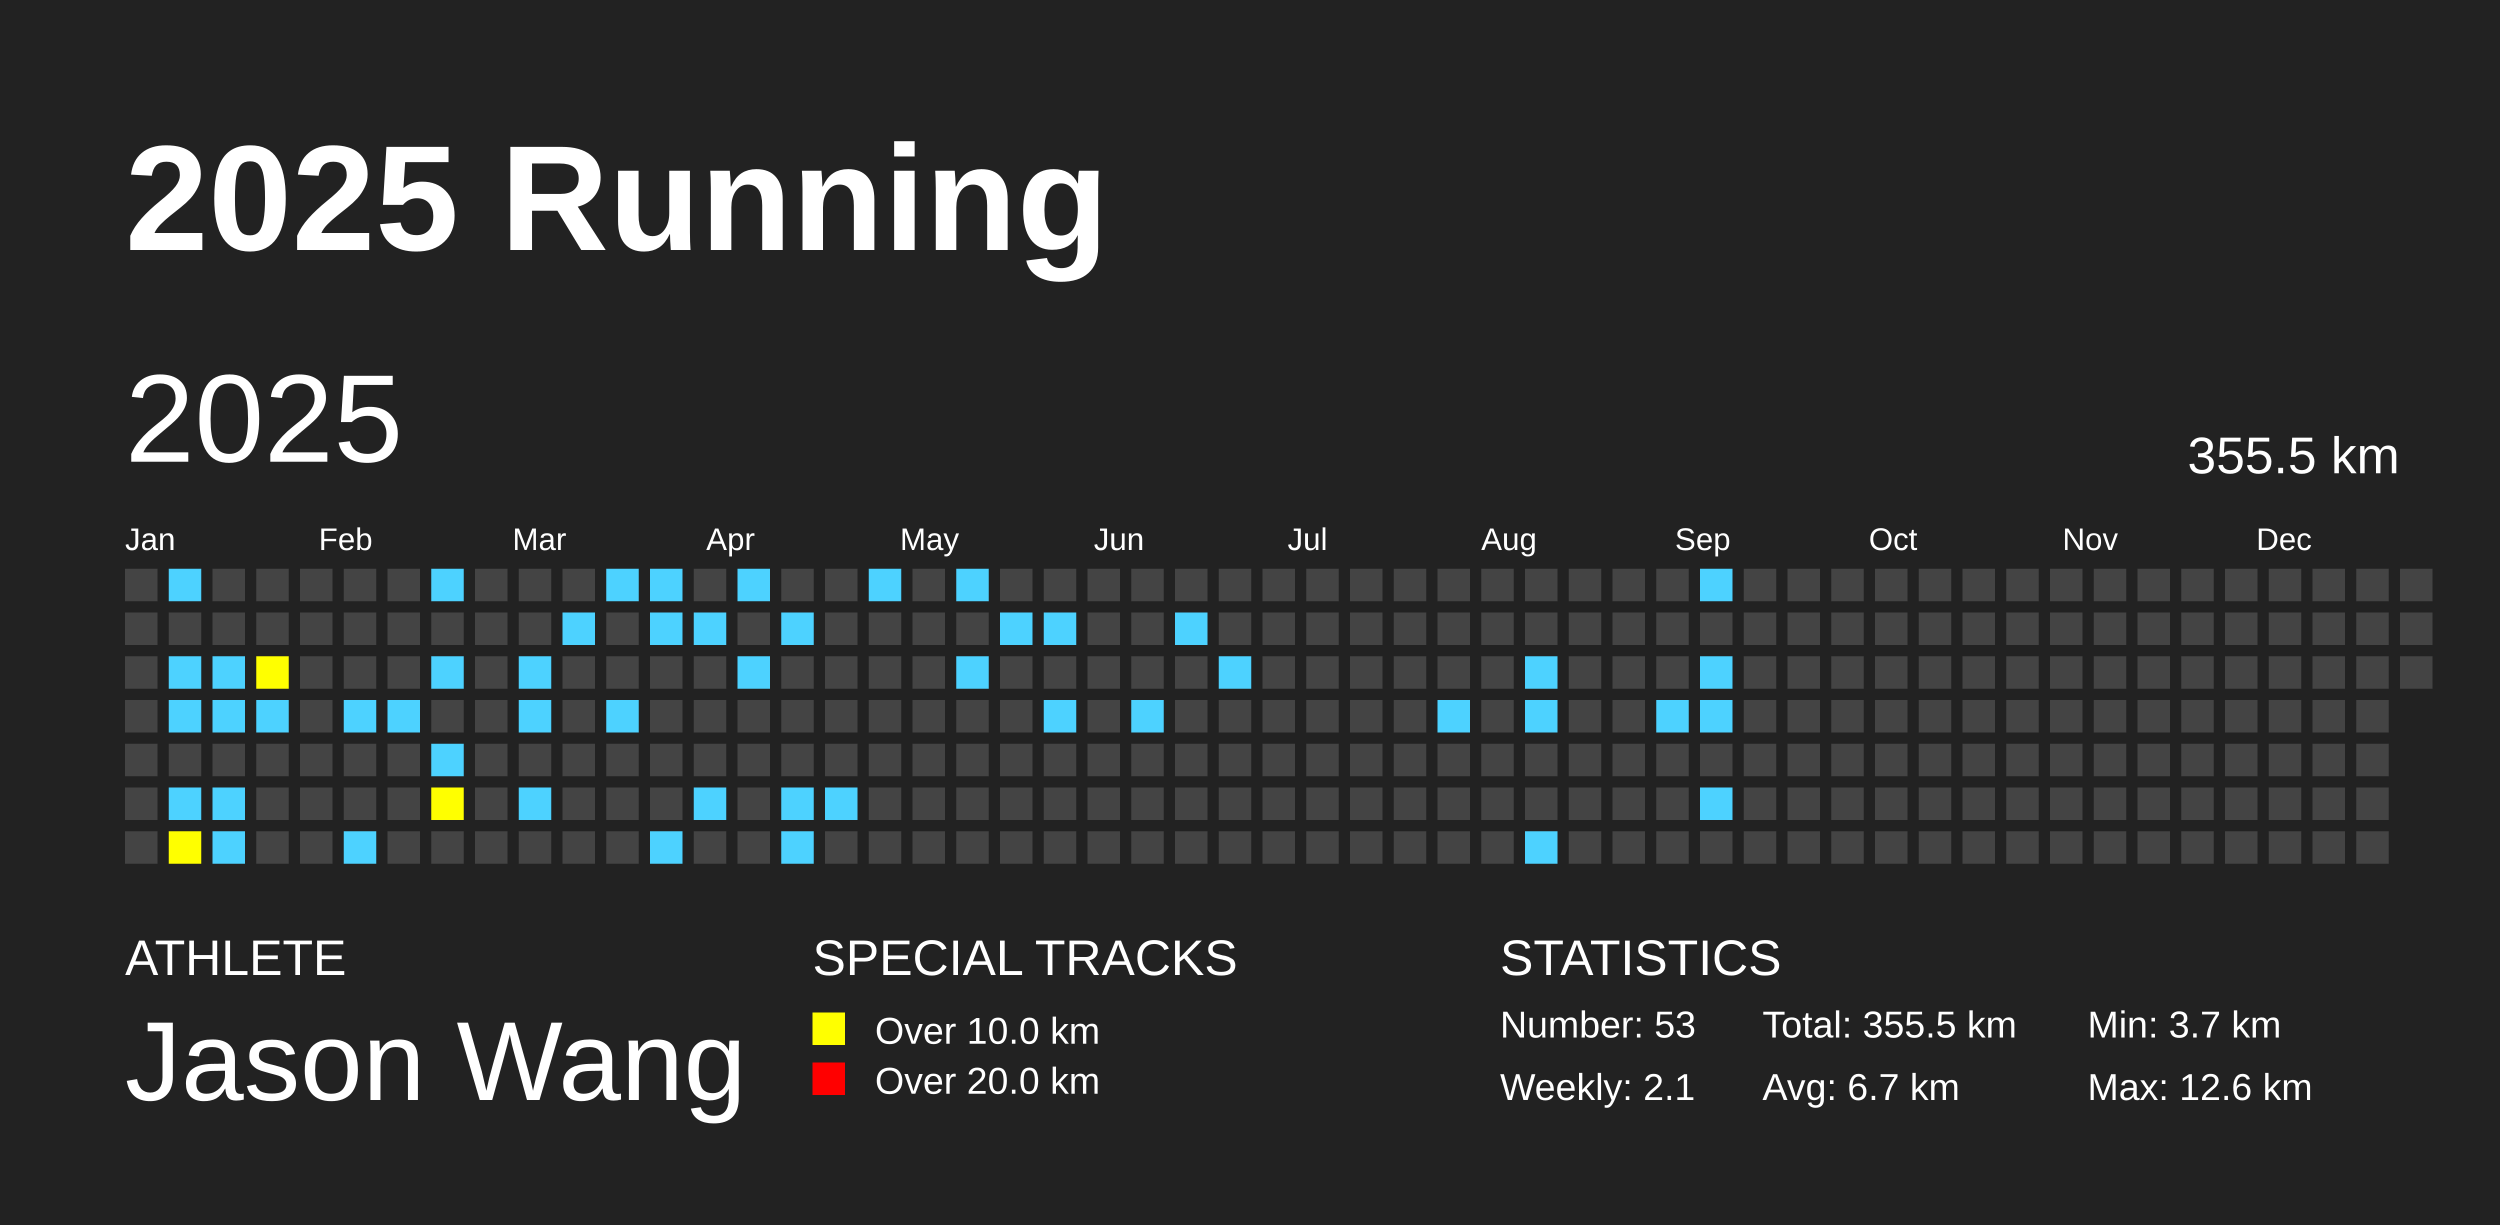
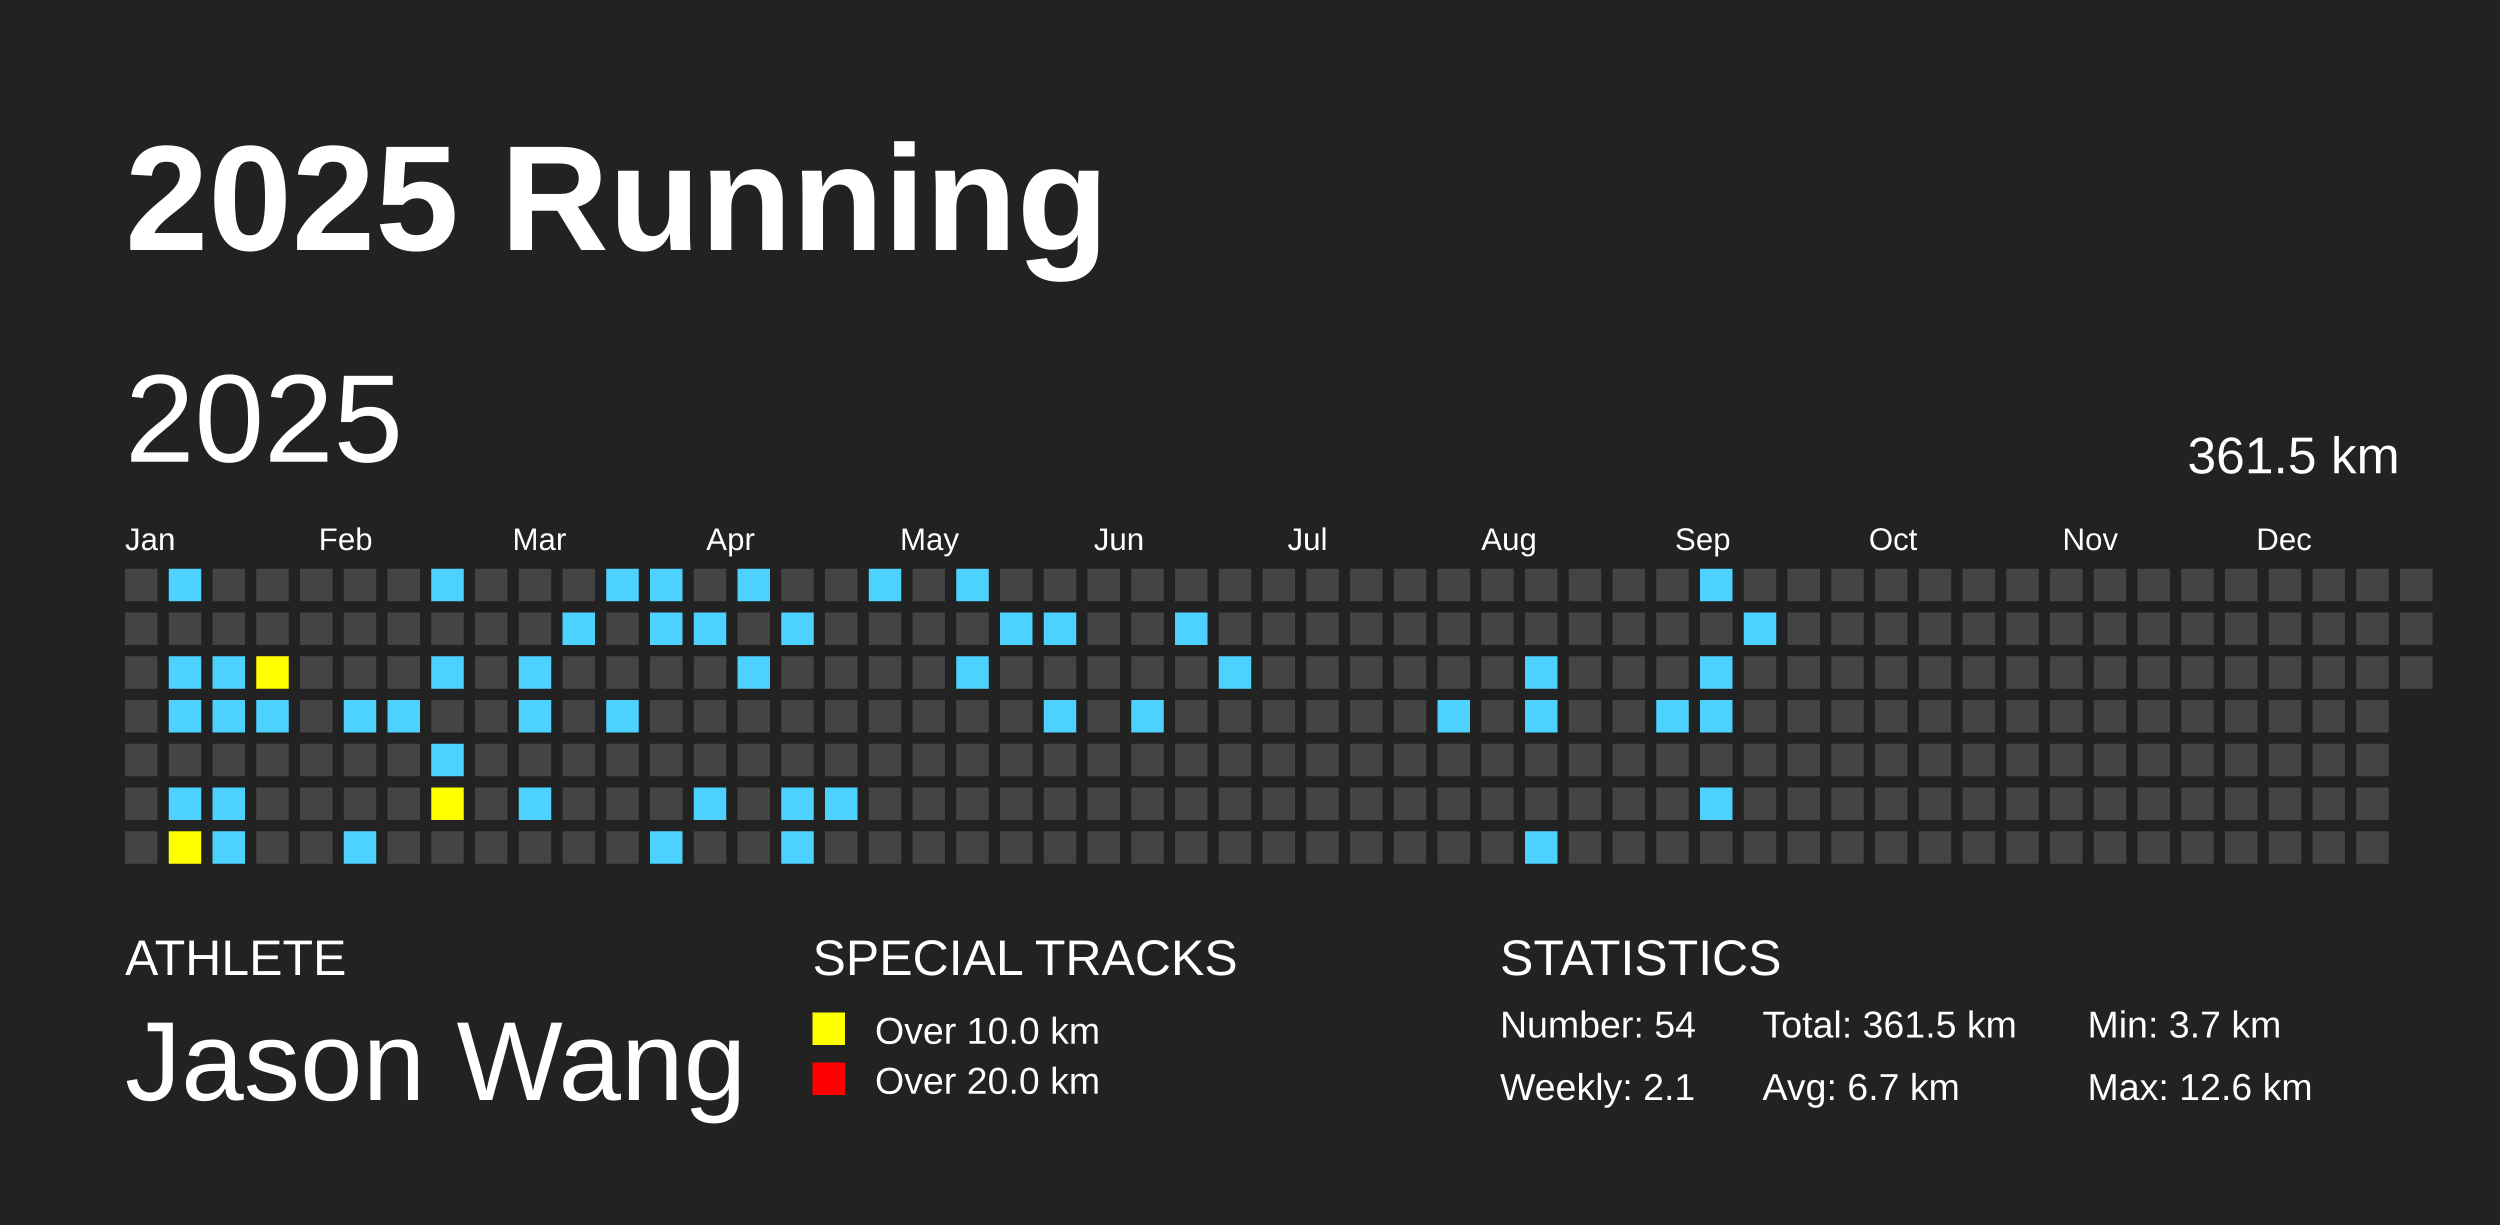
<svg xmlns="http://www.w3.org/2000/svg" baseProfile="full" height="98mm" version="1.1" viewBox="0,0,200,98" width="200mm">
  <defs />
  <rect fill="#222222" height="98" width="200" x="0" y="0" />
  <text fill="#FFFFFF" style="font-size:12px; font-family:Arial; font-weight:bold;" x="10" y="20">2025 Running</text>
  <text fill="#FFFFFF" style="font-size:4px; font-family:Arial" x="10" y="78">ATHLETE</text>
  <text fill="#FFFFFF" style="font-size:9px; font-family:Arial" x="10" y="88">Jason Wang</text>
  <text fill="#FFFFFF" style="font-size:4px; font-family:Arial" x="65" y="78">SPECIAL TRACKS</text>
  <rect fill="yellow" height="2.6" width="2.6" x="65" y="81" />
  <text fill="#FFFFFF" style="font-size:3px; font-family:Arial" x="70" y="83.5">Over 10.0 km</text>
  <rect fill="red" height="2.6" width="2.6" x="65" y="85" />
  <text fill="#FFFFFF" style="font-size:3px; font-family:Arial" x="70" y="87.5">Over 20.0 km</text>
  <text fill="#FFFFFF" style="font-size:4px; font-family:Arial" x="120" y="78">STATISTICS</text>
-   <text fill="#FFFFFF" style="font-size:3px; font-family:Arial" x="120" y="83">Number: 53</text>
+   <text fill="#FFFFFF" style="font-size:3px; font-family:Arial" x="120" y="83">Number: 54</text>
  <text fill="#FFFFFF" style="font-size:3px; font-family:Arial" x="120" y="88">Weekly: 2.1</text>
-   <text fill="#FFFFFF" style="font-size:3px; font-family:Arial" x="141" y="83">Total: 355.5 km</text>
+   <text fill="#FFFFFF" style="font-size:3px; font-family:Arial" x="141" y="83">Total: 361.5 km</text>
  <text fill="#FFFFFF" style="font-size:3px; font-family:Arial" x="141" y="88">Avg: 6.7 km</text>
  <text fill="#FFFFFF" style="font-size:3px; font-family:Arial" x="167" y="83">Min: 3.7 km</text>
  <text fill="#FFFFFF" style="font-size:3px; font-family:Arial" x="167" y="88">Max: 12.6 km</text>
  <text dominant-baseline="hanging" fill="#FFFFFF" style="font-size:10.0px; font-family:Arial;" x="10" y="30">2025</text>
-   <text dominant-baseline="hanging" fill="#FFFFFF" style="font-size:4.125px; font-family:Arial;" x="175" y="35">355.5 km</text>
+   <text dominant-baseline="hanging" fill="#FFFFFF" style="font-size:4.125px; font-family:Arial;" x="175" y="35">361.5 km</text>
  <text fill="#FFFFFF" style="font-size:2.5px; font-family:Arial" x="10.0" y="44">Jan</text>
  <text fill="#FFFFFF" style="font-size:2.5px; font-family:Arial" x="25.5" y="44">Feb</text>
  <text fill="#FFFFFF" style="font-size:2.5px; font-family:Arial" x="41.0" y="44">Mar</text>
  <text fill="#FFFFFF" style="font-size:2.5px; font-family:Arial" x="56.5" y="44">Apr</text>
  <text fill="#FFFFFF" style="font-size:2.5px; font-family:Arial" x="72.0" y="44">May</text>
  <text fill="#FFFFFF" style="font-size:2.5px; font-family:Arial" x="87.5" y="44">Jun</text>
  <text fill="#FFFFFF" style="font-size:2.5px; font-family:Arial" x="103.0" y="44">Jul</text>
  <text fill="#FFFFFF" style="font-size:2.5px; font-family:Arial" x="118.5" y="44">Aug</text>
  <text fill="#FFFFFF" style="font-size:2.5px; font-family:Arial" x="134.0" y="44">Sep</text>
  <text fill="#FFFFFF" style="font-size:2.5px; font-family:Arial" x="149.5" y="44">Oct</text>
  <text fill="#FFFFFF" style="font-size:2.5px; font-family:Arial" x="165.0" y="44">Nov</text>
  <text fill="#FFFFFF" style="font-size:2.5px; font-family:Arial" x="180.5" y="44">Dec</text>
  <rect fill="#444444" height="2.6" width="2.6" x="10.0" y="45.5" />
  <rect fill="#444444" height="2.6" width="2.6" x="10.0" y="49.0" />
  <rect fill="#444444" height="2.6" width="2.6" x="10.0" y="52.5" />
  <rect fill="#444444" height="2.6" width="2.6" x="10.0" y="56.0" />
  <rect fill="#444444" height="2.6" width="2.6" x="10.0" y="59.5" />
  <rect fill="#444444" height="2.6" width="2.6" x="10.0" y="63.0" />
  <rect fill="#444444" height="2.6" width="2.6" x="10.0" y="66.5" />
  <rect fill="#4DD2FF" height="2.6" width="2.6" x="13.5" y="45.5" />
  <rect fill="#444444" height="2.6" width="2.6" x="13.5" y="49.0" />
  <rect fill="#4DD2FF" height="2.6" width="2.6" x="13.5" y="52.5" />
  <rect fill="#4DD2FF" height="2.6" width="2.6" x="13.5" y="56.0" />
  <rect fill="#444444" height="2.6" width="2.6" x="13.5" y="59.5" />
  <rect fill="#4DD2FF" height="2.6" width="2.6" x="13.5" y="63.0" />
  <rect fill="yellow" height="2.6" width="2.6" x="13.5" y="66.5" />
  <rect fill="#444444" height="2.6" width="2.6" x="17.0" y="45.5" />
  <rect fill="#444444" height="2.6" width="2.6" x="17.0" y="49.0" />
  <rect fill="#4DD2FF" height="2.6" width="2.6" x="17.0" y="52.5" />
  <rect fill="#4DD2FF" height="2.6" width="2.6" x="17.0" y="56.0" />
  <rect fill="#444444" height="2.6" width="2.6" x="17.0" y="59.5" />
  <rect fill="#4DD2FF" height="2.6" width="2.6" x="17.0" y="63.0" />
  <rect fill="#4DD2FF" height="2.6" width="2.6" x="17.0" y="66.5" />
  <rect fill="#444444" height="2.6" width="2.6" x="20.5" y="45.5" />
  <rect fill="#444444" height="2.6" width="2.6" x="20.5" y="49.0" />
  <rect fill="yellow" height="2.6" width="2.6" x="20.5" y="52.5" />
  <rect fill="#4DD2FF" height="2.6" width="2.6" x="20.5" y="56.0" />
  <rect fill="#444444" height="2.6" width="2.6" x="20.5" y="59.5" />
  <rect fill="#444444" height="2.6" width="2.6" x="20.5" y="63.0" />
  <rect fill="#444444" height="2.6" width="2.6" x="20.5" y="66.5" />
  <rect fill="#444444" height="2.6" width="2.6" x="24.0" y="45.5" />
  <rect fill="#444444" height="2.6" width="2.6" x="24.0" y="49.0" />
  <rect fill="#444444" height="2.6" width="2.6" x="24.0" y="52.5" />
  <rect fill="#444444" height="2.6" width="2.6" x="24.0" y="56.0" />
  <rect fill="#444444" height="2.6" width="2.6" x="24.0" y="59.5" />
  <rect fill="#444444" height="2.6" width="2.6" x="24.0" y="63.0" />
  <rect fill="#444444" height="2.6" width="2.6" x="24.0" y="66.5" />
  <rect fill="#444444" height="2.6" width="2.6" x="27.5" y="45.5" />
  <rect fill="#444444" height="2.6" width="2.6" x="27.5" y="49.0" />
  <rect fill="#444444" height="2.6" width="2.6" x="27.5" y="52.5" />
  <rect fill="#4DD2FF" height="2.6" width="2.6" x="27.5" y="56.0" />
  <rect fill="#444444" height="2.6" width="2.6" x="27.5" y="59.5" />
  <rect fill="#444444" height="2.6" width="2.6" x="27.5" y="63.0" />
  <rect fill="#4DD2FF" height="2.6" width="2.6" x="27.5" y="66.5" />
  <rect fill="#444444" height="2.6" width="2.6" x="31.0" y="45.5" />
  <rect fill="#444444" height="2.6" width="2.6" x="31.0" y="49.0" />
  <rect fill="#444444" height="2.6" width="2.6" x="31.0" y="52.5" />
  <rect fill="#4DD2FF" height="2.6" width="2.6" x="31.0" y="56.0" />
  <rect fill="#444444" height="2.6" width="2.6" x="31.0" y="59.5" />
  <rect fill="#444444" height="2.6" width="2.6" x="31.0" y="63.0" />
  <rect fill="#444444" height="2.6" width="2.6" x="31.0" y="66.5" />
  <rect fill="#4DD2FF" height="2.6" width="2.6" x="34.5" y="45.5" />
  <rect fill="#444444" height="2.6" width="2.6" x="34.5" y="49.0" />
  <rect fill="#4DD2FF" height="2.6" width="2.6" x="34.5" y="52.5" />
  <rect fill="#444444" height="2.6" width="2.6" x="34.5" y="56.0" />
  <rect fill="#4DD2FF" height="2.6" width="2.6" x="34.5" y="59.5" />
  <rect fill="yellow" height="2.6" width="2.6" x="34.5" y="63.0" />
  <rect fill="#444444" height="2.6" width="2.6" x="34.5" y="66.5" />
  <rect fill="#444444" height="2.6" width="2.6" x="38.0" y="45.5" />
  <rect fill="#444444" height="2.6" width="2.6" x="38.0" y="49.0" />
  <rect fill="#444444" height="2.6" width="2.6" x="38.0" y="52.5" />
  <rect fill="#444444" height="2.6" width="2.6" x="38.0" y="56.0" />
  <rect fill="#444444" height="2.6" width="2.6" x="38.0" y="59.5" />
  <rect fill="#444444" height="2.6" width="2.6" x="38.0" y="63.0" />
  <rect fill="#444444" height="2.6" width="2.6" x="38.0" y="66.5" />
  <rect fill="#444444" height="2.6" width="2.6" x="41.5" y="45.5" />
  <rect fill="#444444" height="2.6" width="2.6" x="41.5" y="49.0" />
  <rect fill="#4DD2FF" height="2.6" width="2.6" x="41.5" y="52.5" />
  <rect fill="#4DD2FF" height="2.6" width="2.6" x="41.5" y="56.0" />
  <rect fill="#444444" height="2.6" width="2.6" x="41.5" y="59.5" />
  <rect fill="#4DD2FF" height="2.6" width="2.6" x="41.5" y="63.0" />
  <rect fill="#444444" height="2.6" width="2.6" x="41.5" y="66.5" />
  <rect fill="#444444" height="2.6" width="2.6" x="45.0" y="45.5" />
  <rect fill="#4DD2FF" height="2.6" width="2.6" x="45.0" y="49.0" />
  <rect fill="#444444" height="2.6" width="2.6" x="45.0" y="52.5" />
  <rect fill="#444444" height="2.6" width="2.6" x="45.0" y="56.0" />
  <rect fill="#444444" height="2.6" width="2.6" x="45.0" y="59.5" />
  <rect fill="#444444" height="2.6" width="2.6" x="45.0" y="63.0" />
  <rect fill="#444444" height="2.6" width="2.6" x="45.0" y="66.5" />
  <rect fill="#4DD2FF" height="2.6" width="2.6" x="48.5" y="45.5" />
  <rect fill="#444444" height="2.6" width="2.6" x="48.5" y="49.0" />
  <rect fill="#444444" height="2.6" width="2.6" x="48.5" y="52.5" />
  <rect fill="#4DD2FF" height="2.6" width="2.6" x="48.5" y="56.0" />
  <rect fill="#444444" height="2.6" width="2.6" x="48.5" y="59.5" />
  <rect fill="#444444" height="2.6" width="2.6" x="48.5" y="63.0" />
  <rect fill="#444444" height="2.6" width="2.6" x="48.5" y="66.5" />
  <rect fill="#4DD2FF" height="2.6" width="2.6" x="52.0" y="45.5" />
  <rect fill="#4DD2FF" height="2.6" width="2.6" x="52.0" y="49.0" />
  <rect fill="#444444" height="2.6" width="2.6" x="52.0" y="52.5" />
  <rect fill="#444444" height="2.6" width="2.6" x="52.0" y="56.0" />
  <rect fill="#444444" height="2.6" width="2.6" x="52.0" y="59.5" />
  <rect fill="#444444" height="2.6" width="2.6" x="52.0" y="63.0" />
  <rect fill="#4DD2FF" height="2.6" width="2.6" x="52.0" y="66.5" />
  <rect fill="#444444" height="2.6" width="2.6" x="55.5" y="45.5" />
  <rect fill="#4DD2FF" height="2.6" width="2.6" x="55.5" y="49.0" />
  <rect fill="#444444" height="2.6" width="2.6" x="55.5" y="52.5" />
  <rect fill="#444444" height="2.6" width="2.6" x="55.5" y="56.0" />
  <rect fill="#444444" height="2.6" width="2.6" x="55.5" y="59.5" />
  <rect fill="#4DD2FF" height="2.6" width="2.6" x="55.5" y="63.0" />
  <rect fill="#444444" height="2.6" width="2.6" x="55.5" y="66.5" />
  <rect fill="#4DD2FF" height="2.6" width="2.6" x="59.0" y="45.5" />
  <rect fill="#444444" height="2.6" width="2.6" x="59.0" y="49.0" />
  <rect fill="#4DD2FF" height="2.6" width="2.6" x="59.0" y="52.5" />
  <rect fill="#444444" height="2.6" width="2.6" x="59.0" y="56.0" />
  <rect fill="#444444" height="2.6" width="2.6" x="59.0" y="59.5" />
  <rect fill="#444444" height="2.6" width="2.6" x="59.0" y="63.0" />
  <rect fill="#444444" height="2.6" width="2.6" x="59.0" y="66.5" />
  <rect fill="#444444" height="2.6" width="2.6" x="62.5" y="45.5" />
  <rect fill="#4DD2FF" height="2.6" width="2.6" x="62.5" y="49.0" />
  <rect fill="#444444" height="2.6" width="2.6" x="62.5" y="52.5" />
  <rect fill="#444444" height="2.6" width="2.6" x="62.5" y="56.0" />
  <rect fill="#444444" height="2.6" width="2.6" x="62.5" y="59.5" />
  <rect fill="#4DD2FF" height="2.6" width="2.6" x="62.5" y="63.0" />
  <rect fill="#4DD2FF" height="2.6" width="2.6" x="62.5" y="66.5" />
  <rect fill="#444444" height="2.6" width="2.6" x="66.0" y="45.5" />
  <rect fill="#444444" height="2.6" width="2.6" x="66.0" y="49.0" />
  <rect fill="#444444" height="2.6" width="2.6" x="66.0" y="52.5" />
  <rect fill="#444444" height="2.6" width="2.6" x="66.0" y="56.0" />
  <rect fill="#444444" height="2.6" width="2.6" x="66.0" y="59.5" />
  <rect fill="#4DD2FF" height="2.6" width="2.6" x="66.0" y="63.0" />
  <rect fill="#444444" height="2.6" width="2.6" x="66.0" y="66.5" />
  <rect fill="#4DD2FF" height="2.6" width="2.6" x="69.5" y="45.5" />
  <rect fill="#444444" height="2.6" width="2.6" x="69.5" y="49.0" />
  <rect fill="#444444" height="2.6" width="2.6" x="69.5" y="52.5" />
  <rect fill="#444444" height="2.6" width="2.6" x="69.5" y="56.0" />
  <rect fill="#444444" height="2.6" width="2.6" x="69.5" y="59.5" />
  <rect fill="#444444" height="2.6" width="2.6" x="69.5" y="63.0" />
  <rect fill="#444444" height="2.6" width="2.6" x="69.5" y="66.5" />
  <rect fill="#444444" height="2.6" width="2.6" x="73.0" y="45.5" />
  <rect fill="#444444" height="2.6" width="2.6" x="73.0" y="49.0" />
  <rect fill="#444444" height="2.6" width="2.6" x="73.0" y="52.5" />
  <rect fill="#444444" height="2.6" width="2.6" x="73.0" y="56.0" />
  <rect fill="#444444" height="2.6" width="2.6" x="73.0" y="59.5" />
  <rect fill="#444444" height="2.6" width="2.6" x="73.0" y="63.0" />
  <rect fill="#444444" height="2.6" width="2.6" x="73.0" y="66.5" />
  <rect fill="#4DD2FF" height="2.6" width="2.6" x="76.5" y="45.5" />
  <rect fill="#444444" height="2.6" width="2.6" x="76.5" y="49.0" />
  <rect fill="#4DD2FF" height="2.6" width="2.6" x="76.5" y="52.5" />
  <rect fill="#444444" height="2.6" width="2.6" x="76.5" y="56.0" />
  <rect fill="#444444" height="2.6" width="2.6" x="76.5" y="59.5" />
  <rect fill="#444444" height="2.6" width="2.6" x="76.5" y="63.0" />
  <rect fill="#444444" height="2.6" width="2.6" x="76.5" y="66.5" />
  <rect fill="#444444" height="2.6" width="2.6" x="80.0" y="45.5" />
  <rect fill="#4DD2FF" height="2.6" width="2.6" x="80.0" y="49.0" />
  <rect fill="#444444" height="2.6" width="2.6" x="80.0" y="52.5" />
  <rect fill="#444444" height="2.6" width="2.6" x="80.0" y="56.0" />
  <rect fill="#444444" height="2.6" width="2.6" x="80.0" y="59.5" />
  <rect fill="#444444" height="2.6" width="2.6" x="80.0" y="63.0" />
  <rect fill="#444444" height="2.6" width="2.6" x="80.0" y="66.5" />
  <rect fill="#444444" height="2.6" width="2.6" x="83.5" y="45.5" />
  <rect fill="#4DD2FF" height="2.6" width="2.6" x="83.5" y="49.0" />
  <rect fill="#444444" height="2.6" width="2.6" x="83.5" y="52.5" />
  <rect fill="#4DD2FF" height="2.6" width="2.6" x="83.5" y="56.0" />
  <rect fill="#444444" height="2.6" width="2.6" x="83.5" y="59.5" />
  <rect fill="#444444" height="2.6" width="2.6" x="83.5" y="63.0" />
  <rect fill="#444444" height="2.6" width="2.6" x="83.5" y="66.5" />
  <rect fill="#444444" height="2.6" width="2.6" x="87.0" y="45.5" />
  <rect fill="#444444" height="2.6" width="2.6" x="87.0" y="49.0" />
  <rect fill="#444444" height="2.6" width="2.6" x="87.0" y="52.5" />
  <rect fill="#444444" height="2.6" width="2.6" x="87.0" y="56.0" />
  <rect fill="#444444" height="2.6" width="2.6" x="87.0" y="59.5" />
  <rect fill="#444444" height="2.6" width="2.6" x="87.0" y="63.0" />
  <rect fill="#444444" height="2.6" width="2.6" x="87.0" y="66.5" />
  <rect fill="#444444" height="2.6" width="2.6" x="90.5" y="45.5" />
  <rect fill="#444444" height="2.6" width="2.6" x="90.5" y="49.0" />
  <rect fill="#444444" height="2.6" width="2.6" x="90.5" y="52.5" />
  <rect fill="#4DD2FF" height="2.6" width="2.6" x="90.5" y="56.0" />
  <rect fill="#444444" height="2.6" width="2.6" x="90.5" y="59.5" />
  <rect fill="#444444" height="2.6" width="2.6" x="90.5" y="63.0" />
  <rect fill="#444444" height="2.6" width="2.6" x="90.5" y="66.5" />
  <rect fill="#444444" height="2.6" width="2.6" x="94.0" y="45.5" />
  <rect fill="#4DD2FF" height="2.6" width="2.6" x="94.0" y="49.0" />
  <rect fill="#444444" height="2.6" width="2.6" x="94.0" y="52.5" />
  <rect fill="#444444" height="2.6" width="2.6" x="94.0" y="56.0" />
  <rect fill="#444444" height="2.6" width="2.6" x="94.0" y="59.5" />
  <rect fill="#444444" height="2.6" width="2.6" x="94.0" y="63.0" />
  <rect fill="#444444" height="2.6" width="2.6" x="94.0" y="66.5" />
  <rect fill="#444444" height="2.6" width="2.6" x="97.5" y="45.5" />
  <rect fill="#444444" height="2.6" width="2.6" x="97.5" y="49.0" />
  <rect fill="#4DD2FF" height="2.6" width="2.6" x="97.5" y="52.5" />
  <rect fill="#444444" height="2.6" width="2.6" x="97.5" y="56.0" />
  <rect fill="#444444" height="2.6" width="2.6" x="97.5" y="59.5" />
  <rect fill="#444444" height="2.6" width="2.6" x="97.5" y="63.0" />
  <rect fill="#444444" height="2.6" width="2.6" x="97.5" y="66.5" />
  <rect fill="#444444" height="2.6" width="2.6" x="101.0" y="45.5" />
  <rect fill="#444444" height="2.6" width="2.6" x="101.0" y="49.0" />
  <rect fill="#444444" height="2.6" width="2.6" x="101.0" y="52.5" />
  <rect fill="#444444" height="2.6" width="2.6" x="101.0" y="56.0" />
  <rect fill="#444444" height="2.6" width="2.6" x="101.0" y="59.5" />
  <rect fill="#444444" height="2.6" width="2.6" x="101.0" y="63.0" />
  <rect fill="#444444" height="2.6" width="2.6" x="101.0" y="66.5" />
  <rect fill="#444444" height="2.6" width="2.6" x="104.5" y="45.5" />
  <rect fill="#444444" height="2.6" width="2.6" x="104.5" y="49.0" />
  <rect fill="#444444" height="2.6" width="2.6" x="104.5" y="52.5" />
  <rect fill="#444444" height="2.6" width="2.6" x="104.5" y="56.0" />
  <rect fill="#444444" height="2.6" width="2.6" x="104.5" y="59.5" />
  <rect fill="#444444" height="2.6" width="2.6" x="104.5" y="63.0" />
  <rect fill="#444444" height="2.6" width="2.6" x="104.5" y="66.5" />
  <rect fill="#444444" height="2.6" width="2.6" x="108.0" y="45.5" />
  <rect fill="#444444" height="2.6" width="2.6" x="108.0" y="49.0" />
  <rect fill="#444444" height="2.6" width="2.6" x="108.0" y="52.5" />
  <rect fill="#444444" height="2.6" width="2.6" x="108.0" y="56.0" />
  <rect fill="#444444" height="2.6" width="2.6" x="108.0" y="59.5" />
  <rect fill="#444444" height="2.6" width="2.6" x="108.0" y="63.0" />
  <rect fill="#444444" height="2.6" width="2.6" x="108.0" y="66.5" />
  <rect fill="#444444" height="2.6" width="2.6" x="111.5" y="45.5" />
  <rect fill="#444444" height="2.6" width="2.6" x="111.5" y="49.0" />
  <rect fill="#444444" height="2.6" width="2.6" x="111.5" y="52.5" />
  <rect fill="#444444" height="2.6" width="2.6" x="111.5" y="56.0" />
  <rect fill="#444444" height="2.6" width="2.6" x="111.5" y="59.5" />
  <rect fill="#444444" height="2.6" width="2.6" x="111.5" y="63.0" />
  <rect fill="#444444" height="2.6" width="2.6" x="111.5" y="66.5" />
  <rect fill="#444444" height="2.6" width="2.6" x="115.0" y="45.5" />
  <rect fill="#444444" height="2.6" width="2.6" x="115.0" y="49.0" />
  <rect fill="#444444" height="2.6" width="2.6" x="115.0" y="52.5" />
  <rect fill="#4DD2FF" height="2.6" width="2.6" x="115.0" y="56.0" />
  <rect fill="#444444" height="2.6" width="2.6" x="115.0" y="59.5" />
  <rect fill="#444444" height="2.6" width="2.6" x="115.0" y="63.0" />
  <rect fill="#444444" height="2.6" width="2.6" x="115.0" y="66.5" />
  <rect fill="#444444" height="2.6" width="2.6" x="118.5" y="45.5" />
  <rect fill="#444444" height="2.6" width="2.6" x="118.5" y="49.0" />
  <rect fill="#444444" height="2.6" width="2.6" x="118.5" y="52.5" />
  <rect fill="#444444" height="2.6" width="2.6" x="118.5" y="56.0" />
  <rect fill="#444444" height="2.6" width="2.6" x="118.5" y="59.5" />
  <rect fill="#444444" height="2.6" width="2.6" x="118.5" y="63.0" />
  <rect fill="#444444" height="2.6" width="2.6" x="118.5" y="66.5" />
  <rect fill="#444444" height="2.6" width="2.6" x="122.0" y="45.5" />
  <rect fill="#444444" height="2.6" width="2.6" x="122.0" y="49.0" />
  <rect fill="#4DD2FF" height="2.6" width="2.6" x="122.0" y="52.5" />
  <rect fill="#4DD2FF" height="2.6" width="2.6" x="122.0" y="56.0" />
  <rect fill="#444444" height="2.6" width="2.6" x="122.0" y="59.5" />
  <rect fill="#444444" height="2.6" width="2.6" x="122.0" y="63.0" />
  <rect fill="#4DD2FF" height="2.6" width="2.6" x="122.0" y="66.5" />
  <rect fill="#444444" height="2.6" width="2.6" x="125.5" y="45.5" />
  <rect fill="#444444" height="2.6" width="2.6" x="125.5" y="49.0" />
  <rect fill="#444444" height="2.6" width="2.6" x="125.5" y="52.5" />
  <rect fill="#444444" height="2.6" width="2.6" x="125.5" y="56.0" />
  <rect fill="#444444" height="2.6" width="2.6" x="125.5" y="59.5" />
  <rect fill="#444444" height="2.6" width="2.6" x="125.5" y="63.0" />
  <rect fill="#444444" height="2.6" width="2.6" x="125.5" y="66.5" />
  <rect fill="#444444" height="2.6" width="2.6" x="129.0" y="45.5" />
  <rect fill="#444444" height="2.6" width="2.6" x="129.0" y="49.0" />
  <rect fill="#444444" height="2.6" width="2.6" x="129.0" y="52.5" />
  <rect fill="#444444" height="2.6" width="2.6" x="129.0" y="56.0" />
  <rect fill="#444444" height="2.6" width="2.6" x="129.0" y="59.5" />
  <rect fill="#444444" height="2.6" width="2.6" x="129.0" y="63.0" />
  <rect fill="#444444" height="2.6" width="2.6" x="129.0" y="66.5" />
  <rect fill="#444444" height="2.6" width="2.6" x="132.5" y="45.5" />
  <rect fill="#444444" height="2.6" width="2.6" x="132.5" y="49.0" />
  <rect fill="#444444" height="2.6" width="2.6" x="132.5" y="52.5" />
  <rect fill="#4DD2FF" height="2.6" width="2.6" x="132.5" y="56.0" />
  <rect fill="#444444" height="2.6" width="2.6" x="132.5" y="59.5" />
  <rect fill="#444444" height="2.6" width="2.6" x="132.5" y="63.0" />
  <rect fill="#444444" height="2.6" width="2.6" x="132.5" y="66.5" />
  <rect fill="#4DD2FF" height="2.6" width="2.6" x="136.0" y="45.5" />
  <rect fill="#444444" height="2.6" width="2.6" x="136.0" y="49.0" />
  <rect fill="#4DD2FF" height="2.6" width="2.6" x="136.0" y="52.5" />
  <rect fill="#4DD2FF" height="2.6" width="2.6" x="136.0" y="56.0" />
  <rect fill="#444444" height="2.6" width="2.6" x="136.0" y="59.5" />
  <rect fill="#4DD2FF" height="2.6" width="2.6" x="136.0" y="63.0" />
  <rect fill="#444444" height="2.6" width="2.6" x="136.0" y="66.5" />
  <rect fill="#444444" height="2.6" width="2.6" x="139.5" y="45.5" />
-   <rect fill="#444444" height="2.6" width="2.6" x="139.5" y="49.0" />
+   <rect fill="#4DD2FF" height="2.6" width="2.6" x="139.5" y="49.0" />
  <rect fill="#444444" height="2.6" width="2.6" x="139.5" y="52.5" />
  <rect fill="#444444" height="2.6" width="2.6" x="139.5" y="56.0" />
  <rect fill="#444444" height="2.6" width="2.6" x="139.5" y="59.5" />
  <rect fill="#444444" height="2.6" width="2.6" x="139.5" y="63.0" />
  <rect fill="#444444" height="2.6" width="2.6" x="139.5" y="66.5" />
  <rect fill="#444444" height="2.6" width="2.6" x="143.0" y="45.5" />
  <rect fill="#444444" height="2.6" width="2.6" x="143.0" y="49.0" />
  <rect fill="#444444" height="2.6" width="2.6" x="143.0" y="52.5" />
  <rect fill="#444444" height="2.6" width="2.6" x="143.0" y="56.0" />
  <rect fill="#444444" height="2.6" width="2.6" x="143.0" y="59.5" />
  <rect fill="#444444" height="2.6" width="2.6" x="143.0" y="63.0" />
  <rect fill="#444444" height="2.6" width="2.6" x="143.0" y="66.5" />
  <rect fill="#444444" height="2.6" width="2.6" x="146.5" y="45.5" />
  <rect fill="#444444" height="2.6" width="2.6" x="146.5" y="49.0" />
  <rect fill="#444444" height="2.6" width="2.6" x="146.5" y="52.5" />
  <rect fill="#444444" height="2.6" width="2.6" x="146.5" y="56.0" />
  <rect fill="#444444" height="2.6" width="2.6" x="146.5" y="59.5" />
  <rect fill="#444444" height="2.6" width="2.6" x="146.5" y="63.0" />
  <rect fill="#444444" height="2.6" width="2.6" x="146.5" y="66.5" />
  <rect fill="#444444" height="2.6" width="2.6" x="150.0" y="45.5" />
  <rect fill="#444444" height="2.6" width="2.6" x="150.0" y="49.0" />
  <rect fill="#444444" height="2.6" width="2.6" x="150.0" y="52.5" />
  <rect fill="#444444" height="2.6" width="2.6" x="150.0" y="56.0" />
  <rect fill="#444444" height="2.6" width="2.6" x="150.0" y="59.5" />
  <rect fill="#444444" height="2.6" width="2.6" x="150.0" y="63.0" />
  <rect fill="#444444" height="2.6" width="2.6" x="150.0" y="66.5" />
  <rect fill="#444444" height="2.6" width="2.6" x="153.5" y="45.5" />
  <rect fill="#444444" height="2.6" width="2.6" x="153.5" y="49.0" />
  <rect fill="#444444" height="2.6" width="2.6" x="153.5" y="52.5" />
  <rect fill="#444444" height="2.6" width="2.6" x="153.5" y="56.0" />
  <rect fill="#444444" height="2.6" width="2.6" x="153.5" y="59.5" />
  <rect fill="#444444" height="2.6" width="2.6" x="153.5" y="63.0" />
  <rect fill="#444444" height="2.6" width="2.6" x="153.5" y="66.5" />
  <rect fill="#444444" height="2.6" width="2.6" x="157.0" y="45.5" />
  <rect fill="#444444" height="2.6" width="2.6" x="157.0" y="49.0" />
  <rect fill="#444444" height="2.6" width="2.6" x="157.0" y="52.5" />
  <rect fill="#444444" height="2.6" width="2.6" x="157.0" y="56.0" />
  <rect fill="#444444" height="2.6" width="2.6" x="157.0" y="59.5" />
  <rect fill="#444444" height="2.6" width="2.6" x="157.0" y="63.0" />
  <rect fill="#444444" height="2.6" width="2.6" x="157.0" y="66.5" />
  <rect fill="#444444" height="2.6" width="2.6" x="160.5" y="45.5" />
  <rect fill="#444444" height="2.6" width="2.6" x="160.5" y="49.0" />
  <rect fill="#444444" height="2.6" width="2.6" x="160.5" y="52.5" />
  <rect fill="#444444" height="2.6" width="2.6" x="160.5" y="56.0" />
  <rect fill="#444444" height="2.6" width="2.6" x="160.5" y="59.5" />
  <rect fill="#444444" height="2.6" width="2.6" x="160.5" y="63.0" />
  <rect fill="#444444" height="2.6" width="2.6" x="160.5" y="66.5" />
  <rect fill="#444444" height="2.6" width="2.6" x="164.0" y="45.5" />
  <rect fill="#444444" height="2.6" width="2.6" x="164.0" y="49.0" />
  <rect fill="#444444" height="2.6" width="2.6" x="164.0" y="52.5" />
  <rect fill="#444444" height="2.6" width="2.6" x="164.0" y="56.0" />
  <rect fill="#444444" height="2.6" width="2.6" x="164.0" y="59.5" />
  <rect fill="#444444" height="2.6" width="2.6" x="164.0" y="63.0" />
  <rect fill="#444444" height="2.6" width="2.6" x="164.0" y="66.5" />
  <rect fill="#444444" height="2.6" width="2.6" x="167.5" y="45.5" />
  <rect fill="#444444" height="2.6" width="2.6" x="167.5" y="49.0" />
  <rect fill="#444444" height="2.6" width="2.6" x="167.5" y="52.5" />
  <rect fill="#444444" height="2.6" width="2.6" x="167.5" y="56.0" />
  <rect fill="#444444" height="2.6" width="2.6" x="167.5" y="59.5" />
  <rect fill="#444444" height="2.6" width="2.6" x="167.5" y="63.0" />
  <rect fill="#444444" height="2.6" width="2.6" x="167.5" y="66.5" />
  <rect fill="#444444" height="2.6" width="2.6" x="171.0" y="45.5" />
  <rect fill="#444444" height="2.6" width="2.6" x="171.0" y="49.0" />
  <rect fill="#444444" height="2.6" width="2.6" x="171.0" y="52.5" />
  <rect fill="#444444" height="2.6" width="2.6" x="171.0" y="56.0" />
  <rect fill="#444444" height="2.6" width="2.6" x="171.0" y="59.5" />
  <rect fill="#444444" height="2.6" width="2.6" x="171.0" y="63.0" />
  <rect fill="#444444" height="2.6" width="2.6" x="171.0" y="66.5" />
  <rect fill="#444444" height="2.6" width="2.6" x="174.5" y="45.5" />
  <rect fill="#444444" height="2.6" width="2.6" x="174.5" y="49.0" />
  <rect fill="#444444" height="2.6" width="2.6" x="174.5" y="52.5" />
  <rect fill="#444444" height="2.6" width="2.6" x="174.5" y="56.0" />
  <rect fill="#444444" height="2.6" width="2.6" x="174.5" y="59.5" />
  <rect fill="#444444" height="2.6" width="2.6" x="174.5" y="63.0" />
  <rect fill="#444444" height="2.6" width="2.6" x="174.5" y="66.5" />
  <rect fill="#444444" height="2.6" width="2.6" x="178.0" y="45.5" />
  <rect fill="#444444" height="2.6" width="2.6" x="178.0" y="49.0" />
  <rect fill="#444444" height="2.6" width="2.6" x="178.0" y="52.5" />
  <rect fill="#444444" height="2.6" width="2.6" x="178.0" y="56.0" />
  <rect fill="#444444" height="2.6" width="2.6" x="178.0" y="59.5" />
  <rect fill="#444444" height="2.6" width="2.6" x="178.0" y="63.0" />
  <rect fill="#444444" height="2.6" width="2.6" x="178.0" y="66.5" />
  <rect fill="#444444" height="2.6" width="2.6" x="181.5" y="45.5" />
  <rect fill="#444444" height="2.6" width="2.6" x="181.5" y="49.0" />
  <rect fill="#444444" height="2.6" width="2.6" x="181.5" y="52.5" />
  <rect fill="#444444" height="2.6" width="2.6" x="181.5" y="56.0" />
  <rect fill="#444444" height="2.6" width="2.6" x="181.5" y="59.5" />
  <rect fill="#444444" height="2.6" width="2.6" x="181.5" y="63.0" />
  <rect fill="#444444" height="2.6" width="2.6" x="181.5" y="66.5" />
  <rect fill="#444444" height="2.6" width="2.6" x="185.0" y="45.5" />
  <rect fill="#444444" height="2.6" width="2.6" x="185.0" y="49.0" />
  <rect fill="#444444" height="2.6" width="2.6" x="185.0" y="52.5" />
  <rect fill="#444444" height="2.6" width="2.6" x="185.0" y="56.0" />
  <rect fill="#444444" height="2.6" width="2.6" x="185.0" y="59.5" />
  <rect fill="#444444" height="2.6" width="2.6" x="185.0" y="63.0" />
  <rect fill="#444444" height="2.6" width="2.6" x="185.0" y="66.5" />
  <rect fill="#444444" height="2.6" width="2.6" x="188.5" y="45.5" />
  <rect fill="#444444" height="2.6" width="2.6" x="188.5" y="49.0" />
  <rect fill="#444444" height="2.6" width="2.6" x="188.5" y="52.5" />
  <rect fill="#444444" height="2.6" width="2.6" x="188.5" y="56.0" />
  <rect fill="#444444" height="2.6" width="2.6" x="188.5" y="59.5" />
  <rect fill="#444444" height="2.6" width="2.6" x="188.5" y="63.0" />
  <rect fill="#444444" height="2.6" width="2.6" x="188.5" y="66.5" />
  <rect fill="#444444" height="2.6" width="2.6" x="192.0" y="45.5" />
  <rect fill="#444444" height="2.6" width="2.6" x="192.0" y="49.0" />
  <rect fill="#444444" height="2.6" width="2.6" x="192.0" y="52.5" />
</svg>
